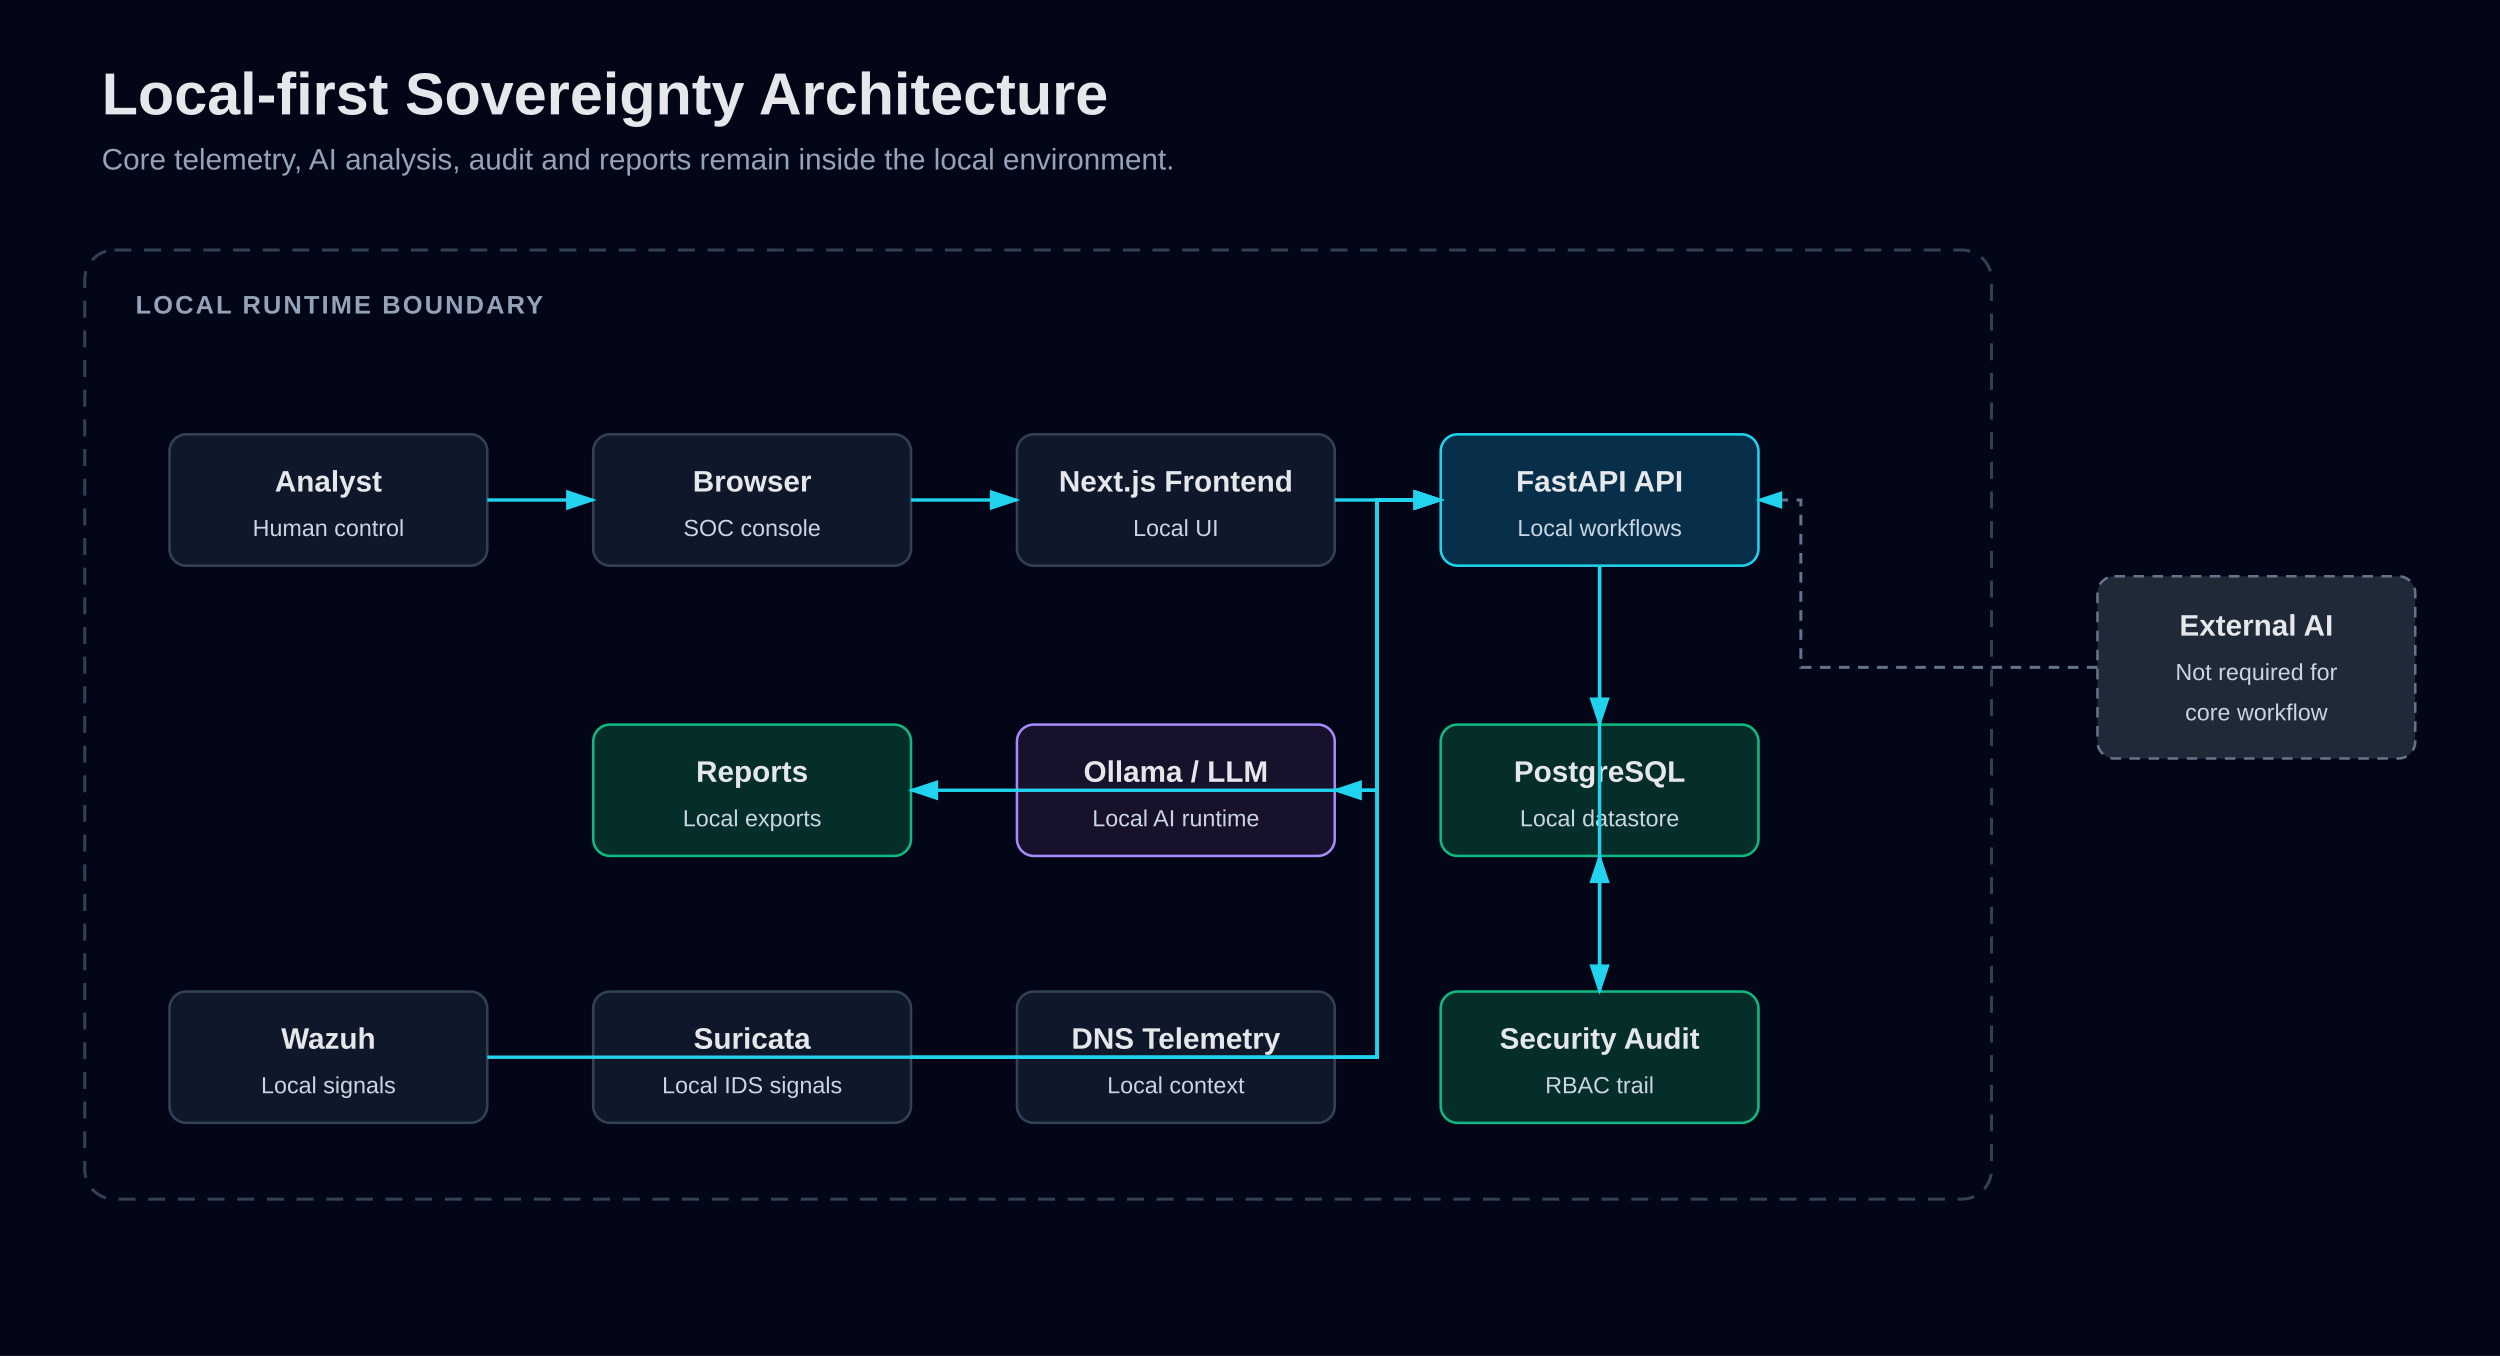
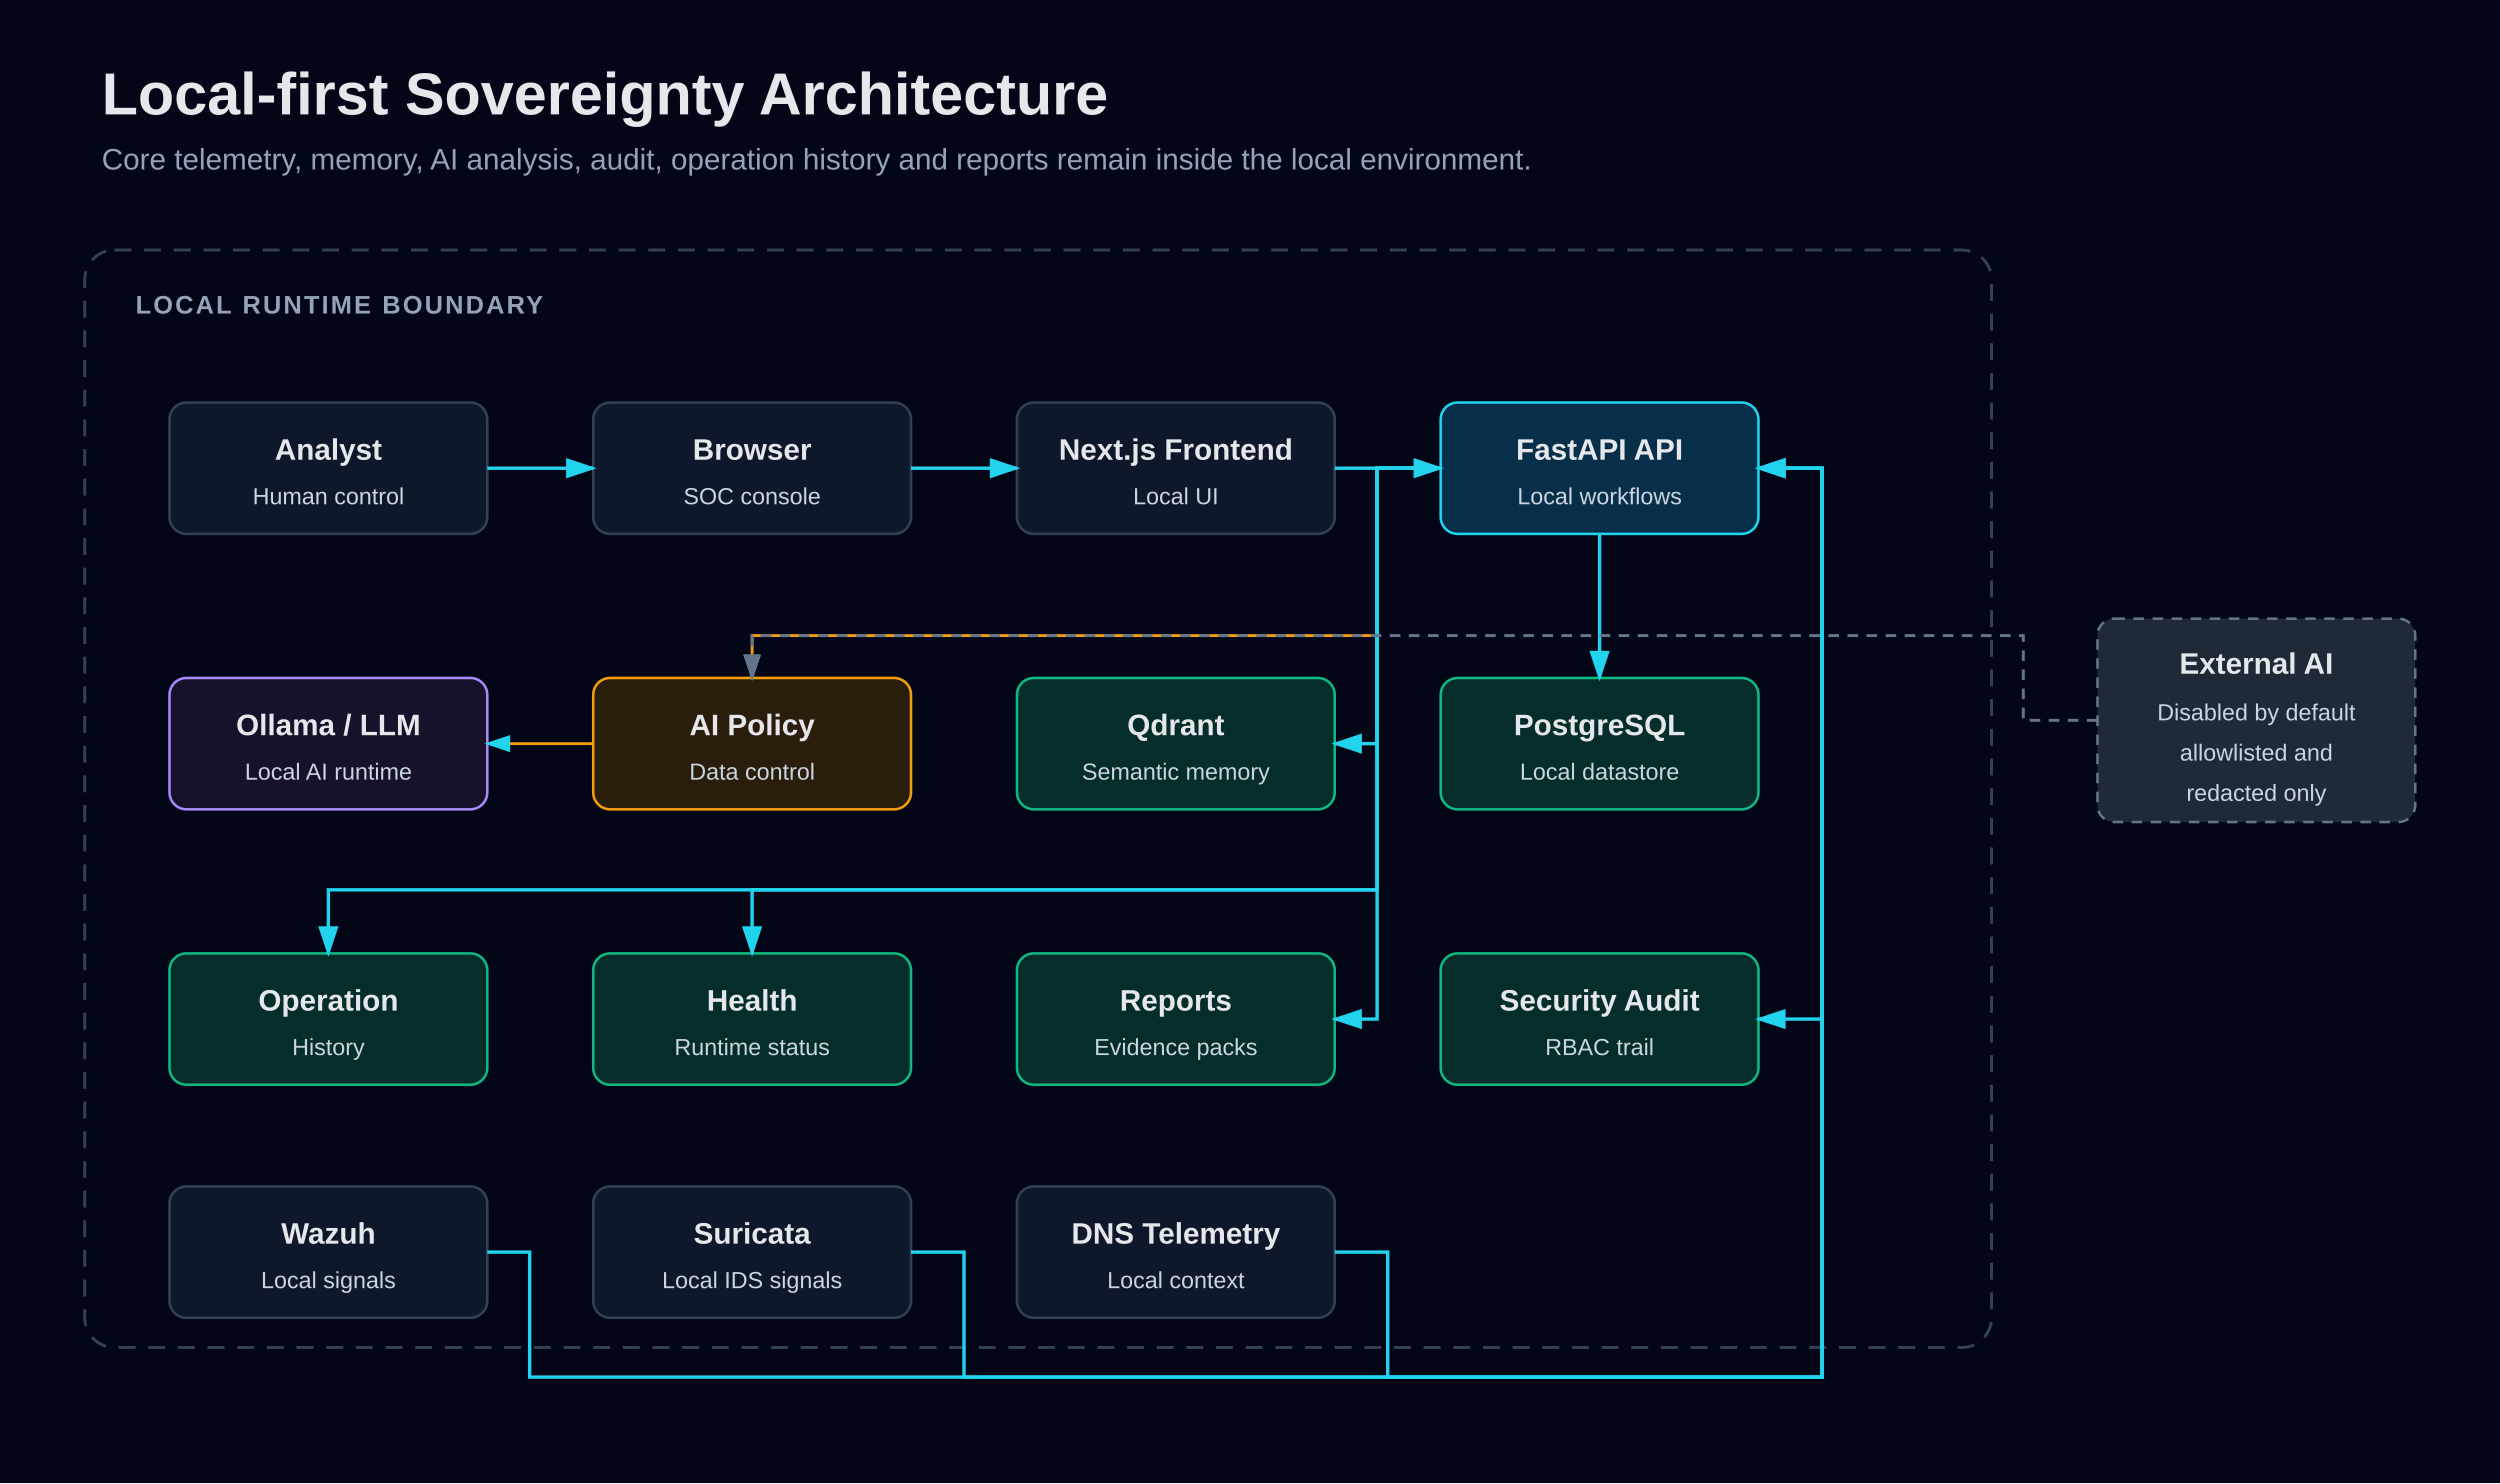
- <svg xmlns="http://www.w3.org/2000/svg" width="1180" height="640" viewBox="0 0 1180 640" role="img" aria-labelledby="title desc">
+ <svg xmlns="http://www.w3.org/2000/svg" width="1180" height="700" viewBox="0 0 1180 700" role="img" aria-labelledby="title desc">
  <defs>
    <marker id="arrow" markerWidth="10" markerHeight="10" refX="8" refY="3" orient="auto" markerUnits="strokeWidth">
      <path d="M0,0 L0,6 L9,3 z" fill="#22d3ee" />
+     </marker>
+     <marker id="mutedArrow" markerWidth="10" markerHeight="10" refX="8" refY="3" orient="auto" markerUnits="strokeWidth">
+       <path d="M0,0 L0,6 L9,3 z" fill="#64748b" />
    </marker>
    <style>
      .bg { fill: #020617; }
      .boundary { fill: none; stroke: #334155; stroke-width: 1.4; stroke-dasharray: 8 6; rx: 14; }
      .node { fill: #0f172a; stroke: #334155; stroke-width: 1.2; rx: 8; }
      .local { fill: #052e2b; stroke: #10b981; stroke-width: 1.2; rx: 8; }
      .api { fill: #082f49; stroke: #22d3ee; stroke-width: 1.2; rx: 8; }
      .ai { fill: #17112b; stroke: #a78bfa; stroke-width: 1.2; rx: 8; }
+       .guardrail { fill: #2b1d0b; stroke: #f59e0b; stroke-width: 1.2; rx: 8; }
      .external { fill: #1f2937; stroke: #64748b; stroke-width: 1.2; stroke-dasharray: 5 4; rx: 8; }
      .title { fill: #e5e7eb; font: 700 28px Arial, sans-serif; }
      .subtitle { fill: #94a3b8; font: 400 14px Arial, sans-serif; }
      .label { fill: #e5e7eb; font: 700 14px Arial, sans-serif; text-anchor: middle; }
      .small { fill: #cbd5e1; font: 400 11px Arial, sans-serif; text-anchor: middle; }
      .section { fill: #94a3b8; font: 700 12px Arial, sans-serif; letter-spacing: 1px; }
      .edge { stroke: #22d3ee; stroke-width: 1.6; fill: none; marker-end: url(#arrow); }
-       .muted { stroke: #64748b; stroke-width: 1.4; fill: none; marker-end: url(#arrow); stroke-dasharray: 5 4; }
+       .muted { stroke: #64748b; stroke-width: 1.4; fill: none; marker-end: url(#mutedArrow); stroke-dasharray: 5 4; }
+       .policy { stroke: #f59e0b; stroke-width: 1.35; fill: none; marker-end: url(#arrow); }
    </style>
  </defs>
-   <rect class="bg" width="1180" height="640" />
+   <rect class="bg" width="1180" height="700" />
  <text class="title" x="48" y="54">Local-first Sovereignty Architecture</text>
-   <text class="subtitle" x="48" y="80">Core telemetry, AI analysis, audit and reports remain inside the local environment.</text>
-   <rect class="boundary" x="40" y="118" width="900" height="448" />
+   <text class="subtitle" x="48" y="80">Core telemetry, memory, AI analysis, audit, operation history and reports remain inside the local environment.</text>
+   <rect class="boundary" x="40" y="118" width="900" height="518" />
  <text class="section" x="64" y="148">LOCAL RUNTIME BOUNDARY</text>
-   <rect class="node" x="80" y="205" width="150" height="62" />
-   <text class="label" x="155" y="232">Analyst</text>
-   <text class="small" x="155" y="253">Human control</text>
-   <rect class="node" x="280" y="205" width="150" height="62" />
-   <text class="label" x="355" y="232">Browser</text>
-   <text class="small" x="355" y="253">SOC console</text>
-   <rect class="node" x="480" y="205" width="150" height="62" />
-   <text class="label" x="555" y="232">Next.js Frontend</text>
-   <text class="small" x="555" y="253">Local UI</text>
-   <rect class="api" x="680" y="205" width="150" height="62" />
-   <text class="label" x="755" y="232">FastAPI API</text>
-   <text class="small" x="755" y="253">Local workflows</text>
-   <rect class="local" x="680" y="342" width="150" height="62" />
-   <text class="label" x="755" y="369">PostgreSQL</text>
-   <text class="small" x="755" y="390">Local datastore</text>
-   <rect class="ai" x="480" y="342" width="150" height="62" />
-   <text class="label" x="555" y="369">Ollama / LLM</text>
-   <text class="small" x="555" y="390">Local AI runtime</text>
-   <rect class="local" x="280" y="342" width="150" height="62" />
-   <text class="label" x="355" y="369">Reports</text>
-   <text class="small" x="355" y="390">Local exports</text>
-   <rect class="local" x="680" y="468" width="150" height="62" />
-   <text class="label" x="755" y="495">Security Audit</text>
-   <text class="small" x="755" y="516">RBAC trail</text>
-   <rect class="node" x="80" y="468" width="150" height="62" />
-   <text class="label" x="155" y="495">Wazuh</text>
-   <text class="small" x="155" y="516">Local signals</text>
-   <rect class="node" x="280" y="468" width="150" height="62" />
-   <text class="label" x="355" y="495">Suricata</text>
-   <text class="small" x="355" y="516">Local IDS signals</text>
-   <rect class="node" x="480" y="468" width="150" height="62" />
-   <text class="label" x="555" y="495">DNS Telemetry</text>
-   <text class="small" x="555" y="516">Local context</text>
-   <rect class="external" x="990" y="272" width="150" height="86" />
-   <text class="label" x="1065" y="300">External AI</text>
-   <text class="small" x="1065" y="321">Not required for</text>
-   <text class="small" x="1065" y="340">core workflow</text>
-   <path class="edge" d="M230 236 H280" />
-   <path class="edge" d="M430 236 H480" />
-   <path class="edge" d="M630 236 H680" />
-   <path class="edge" d="M755 267 V342" />
-   <path class="edge" d="M680 236 H650 V373 H630" />
-   <path class="edge" d="M680 236 H650 V373 H430" />
-   <path class="edge" d="M755 267 V468" />
-   <path class="edge" d="M755 468 V404" />
-   <path class="edge" d="M230 499 H650 V236 H680" />
-   <path class="edge" d="M430 499 H650 V236 H680" />
-   <path class="edge" d="M630 499 H650 V236 H680" />
-   <path class="muted" d="M990 315 H850 V236 H830" />
+   <rect class="node" x="80" y="190" width="150" height="62" />
+   <text class="label" x="155" y="217">Analyst</text>
+   <text class="small" x="155" y="238">Human control</text>
+   <rect class="node" x="280" y="190" width="150" height="62" />
+   <text class="label" x="355" y="217">Browser</text>
+   <text class="small" x="355" y="238">SOC console</text>
+   <rect class="node" x="480" y="190" width="150" height="62" />
+   <text class="label" x="555" y="217">Next.js Frontend</text>
+   <text class="small" x="555" y="238">Local UI</text>
+   <rect class="api" x="680" y="190" width="150" height="62" />
+   <text class="label" x="755" y="217">FastAPI API</text>
+   <text class="small" x="755" y="238">Local workflows</text>
+   <rect class="local" x="680" y="320" width="150" height="62" />
+   <text class="label" x="755" y="347">PostgreSQL</text>
+   <text class="small" x="755" y="368">Local datastore</text>
+   <rect class="local" x="480" y="320" width="150" height="62" />
+   <text class="label" x="555" y="347">Qdrant</text>
+   <text class="small" x="555" y="368">Semantic memory</text>
+   <rect class="guardrail" x="280" y="320" width="150" height="62" />
+   <text class="label" x="355" y="347">AI Policy</text>
+   <text class="small" x="355" y="368">Data control</text>
+   <rect class="ai" x="80" y="320" width="150" height="62" />
+   <text class="label" x="155" y="347">Ollama / LLM</text>
+   <text class="small" x="155" y="368">Local AI runtime</text>
+   <rect class="local" x="680" y="450" width="150" height="62" />
+   <text class="label" x="755" y="477">Security Audit</text>
+   <text class="small" x="755" y="498">RBAC trail</text>
+   <rect class="local" x="480" y="450" width="150" height="62" />
+   <text class="label" x="555" y="477">Reports</text>
+   <text class="small" x="555" y="498">Evidence packs</text>
+   <rect class="local" x="280" y="450" width="150" height="62" />
+   <text class="label" x="355" y="477">Health</text>
+   <text class="small" x="355" y="498">Runtime status</text>
+   <rect class="local" x="80" y="450" width="150" height="62" />
+   <text class="label" x="155" y="477">Operation</text>
+   <text class="small" x="155" y="498">History</text>
+   <rect class="node" x="80" y="560" width="150" height="62" />
+   <text class="label" x="155" y="587">Wazuh</text>
+   <text class="small" x="155" y="608">Local signals</text>
+   <rect class="node" x="280" y="560" width="150" height="62" />
+   <text class="label" x="355" y="587">Suricata</text>
+   <text class="small" x="355" y="608">Local IDS signals</text>
+   <rect class="node" x="480" y="560" width="150" height="62" />
+   <text class="label" x="555" y="587">DNS Telemetry</text>
+   <text class="small" x="555" y="608">Local context</text>
+   <rect class="external" x="990" y="292" width="150" height="96" />
+   <text class="label" x="1065" y="318">External AI</text>
+   <text class="small" x="1065" y="340">Disabled by default</text>
+   <text class="small" x="1065" y="359">allowlisted and</text>
+   <text class="small" x="1065" y="378">redacted only</text>
+   <path class="edge" d="M230 221 H280" />
+   <path class="edge" d="M430 221 H480" />
+   <path class="edge" d="M630 221 H680" />
+   <path class="edge" d="M755 252 V320" />
+   <path class="edge" d="M680 221 H650 V351 H630" />
+   <path class="policy" d="M680 221 H650 V300 H355 V320" />
+   <path class="policy" d="M280 351 H230" />
+   <path class="edge" d="M830 221 H860 V481 H830" />
+   <path class="edge" d="M680 221 H650 V481 H630" />
+   <path class="edge" d="M680 221 H650 V420 H355 V450" />
+   <path class="edge" d="M680 221 H650 V420 H155 V450" />
+   <path class="edge" d="M230 591 H250 V650 H860 V221 H830" />
+   <path class="edge" d="M430 591 H455 V650 H860 V221 H830" />
+   <path class="edge" d="M630 591 H655 V650 H860 V221 H830" />
+   <path class="muted" d="M990 340 H955 V300 H355 V320" />
</svg>
